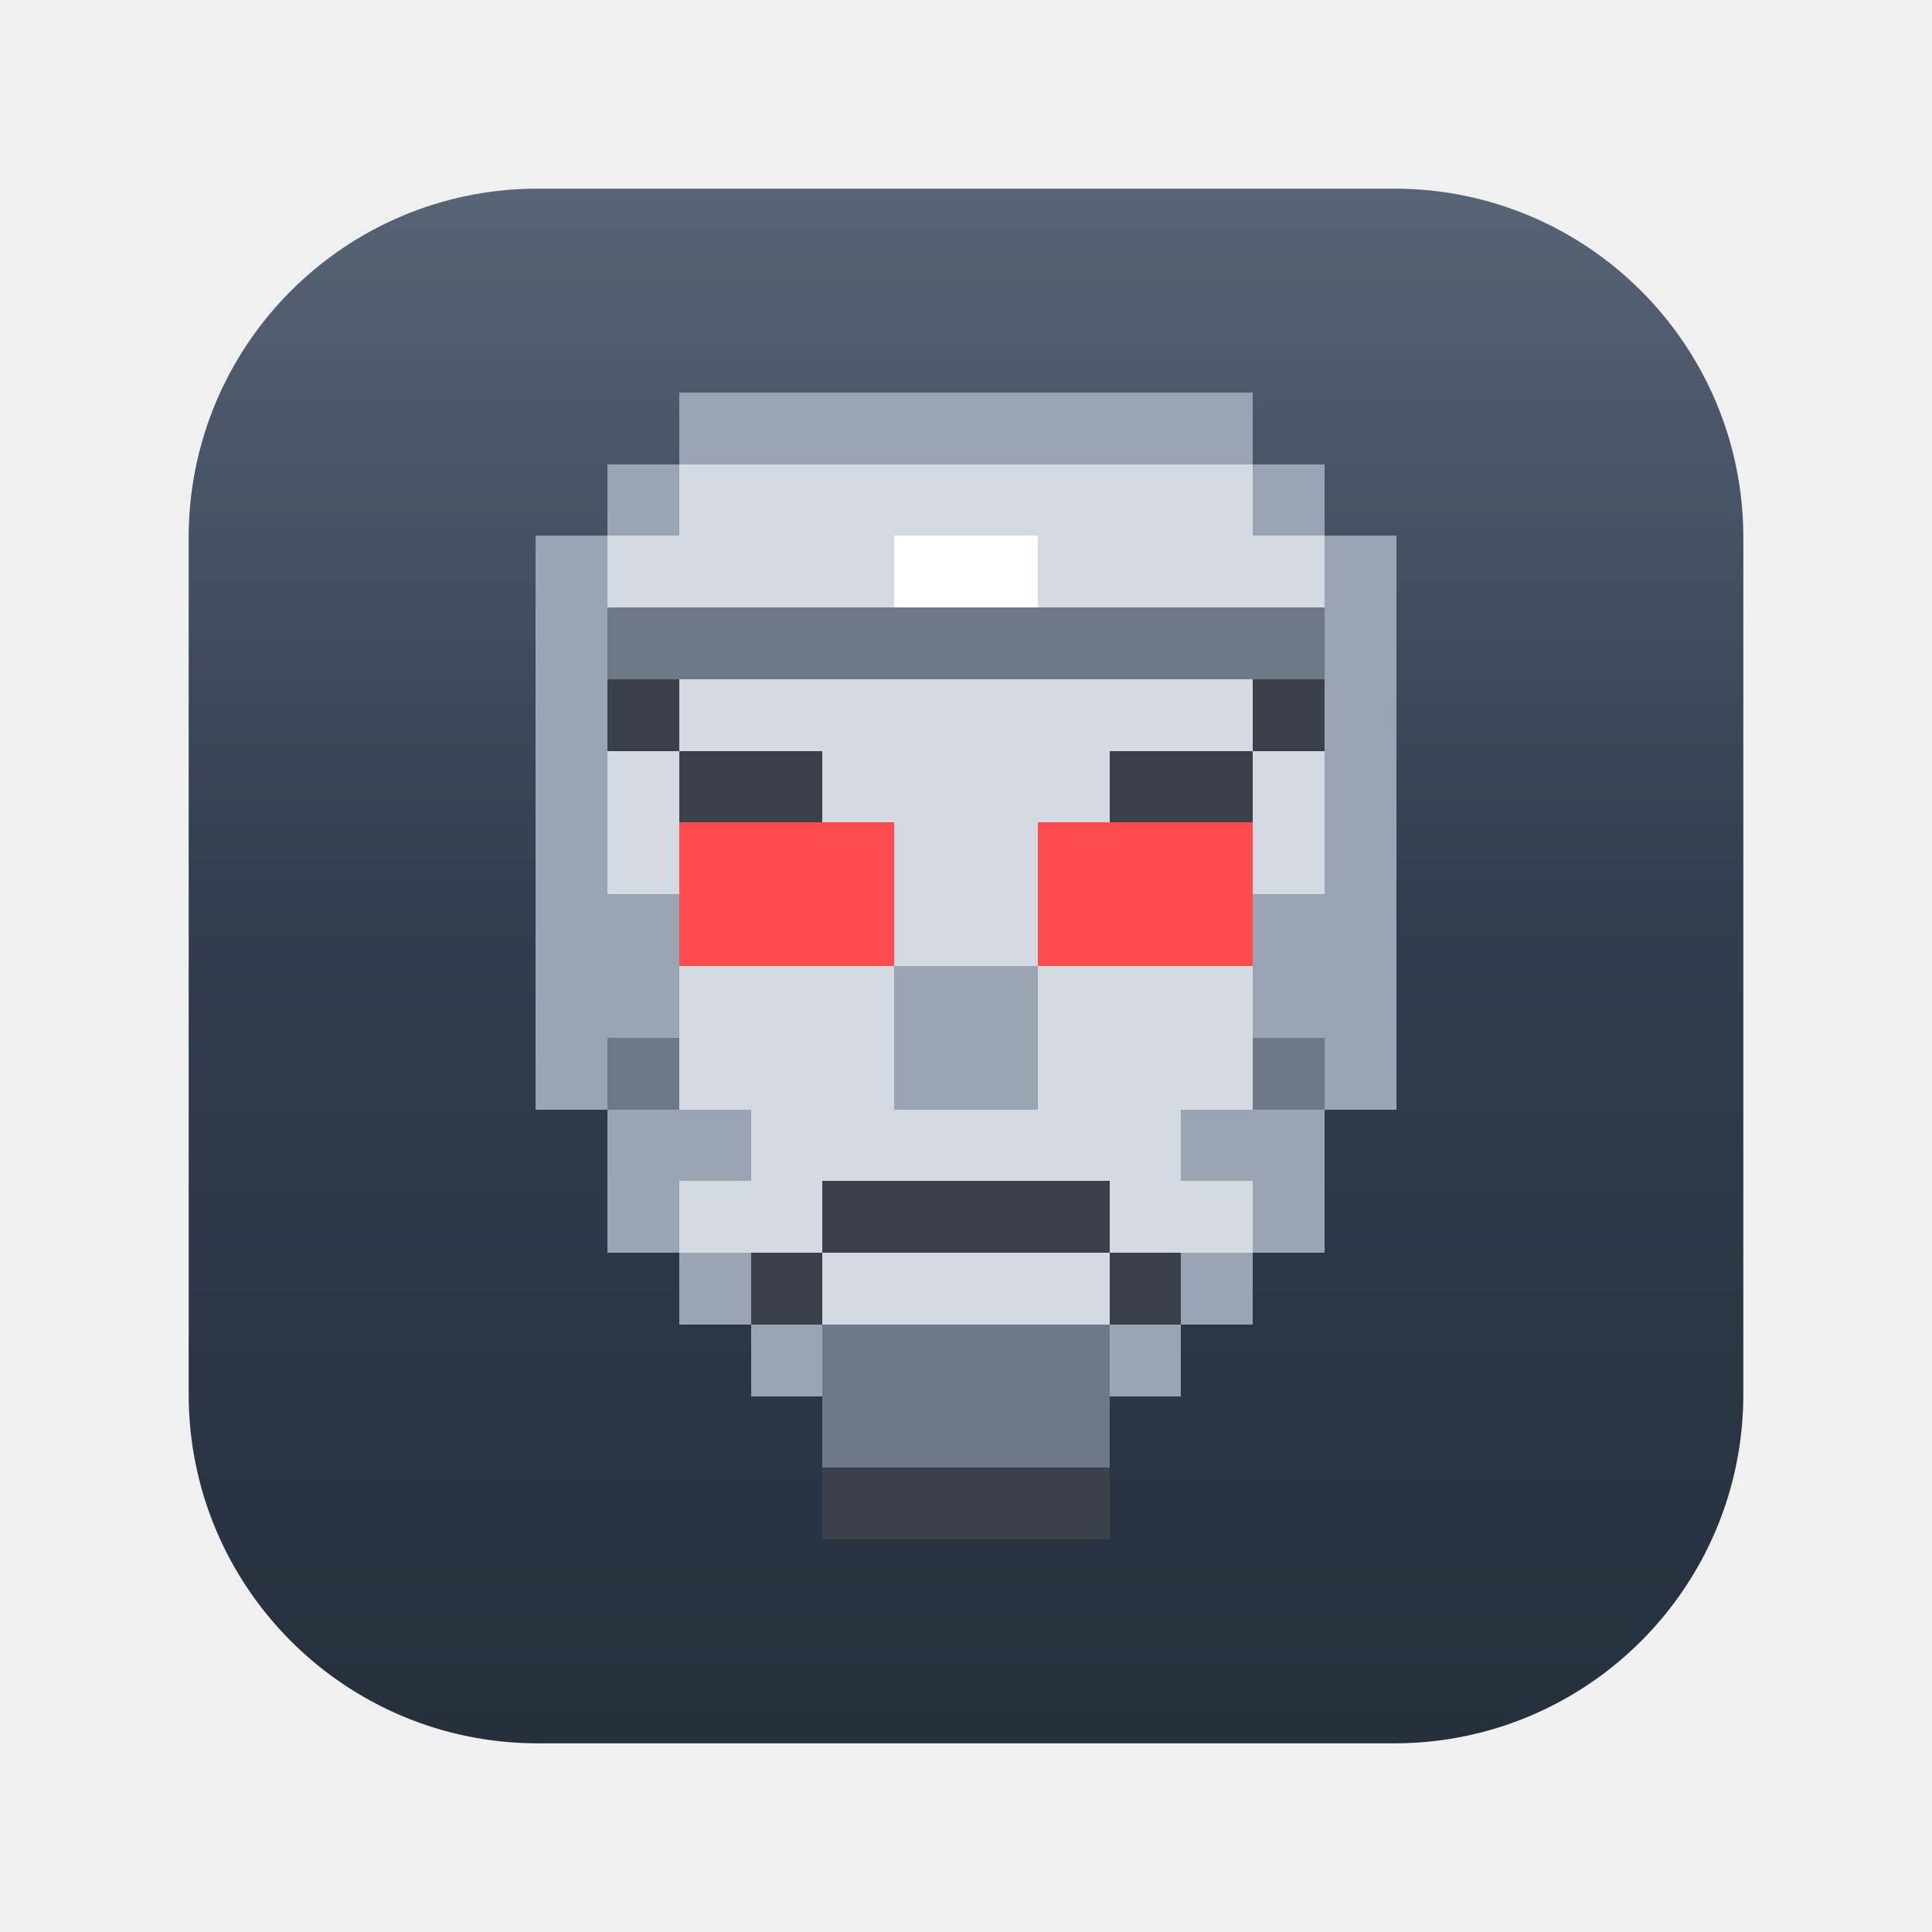
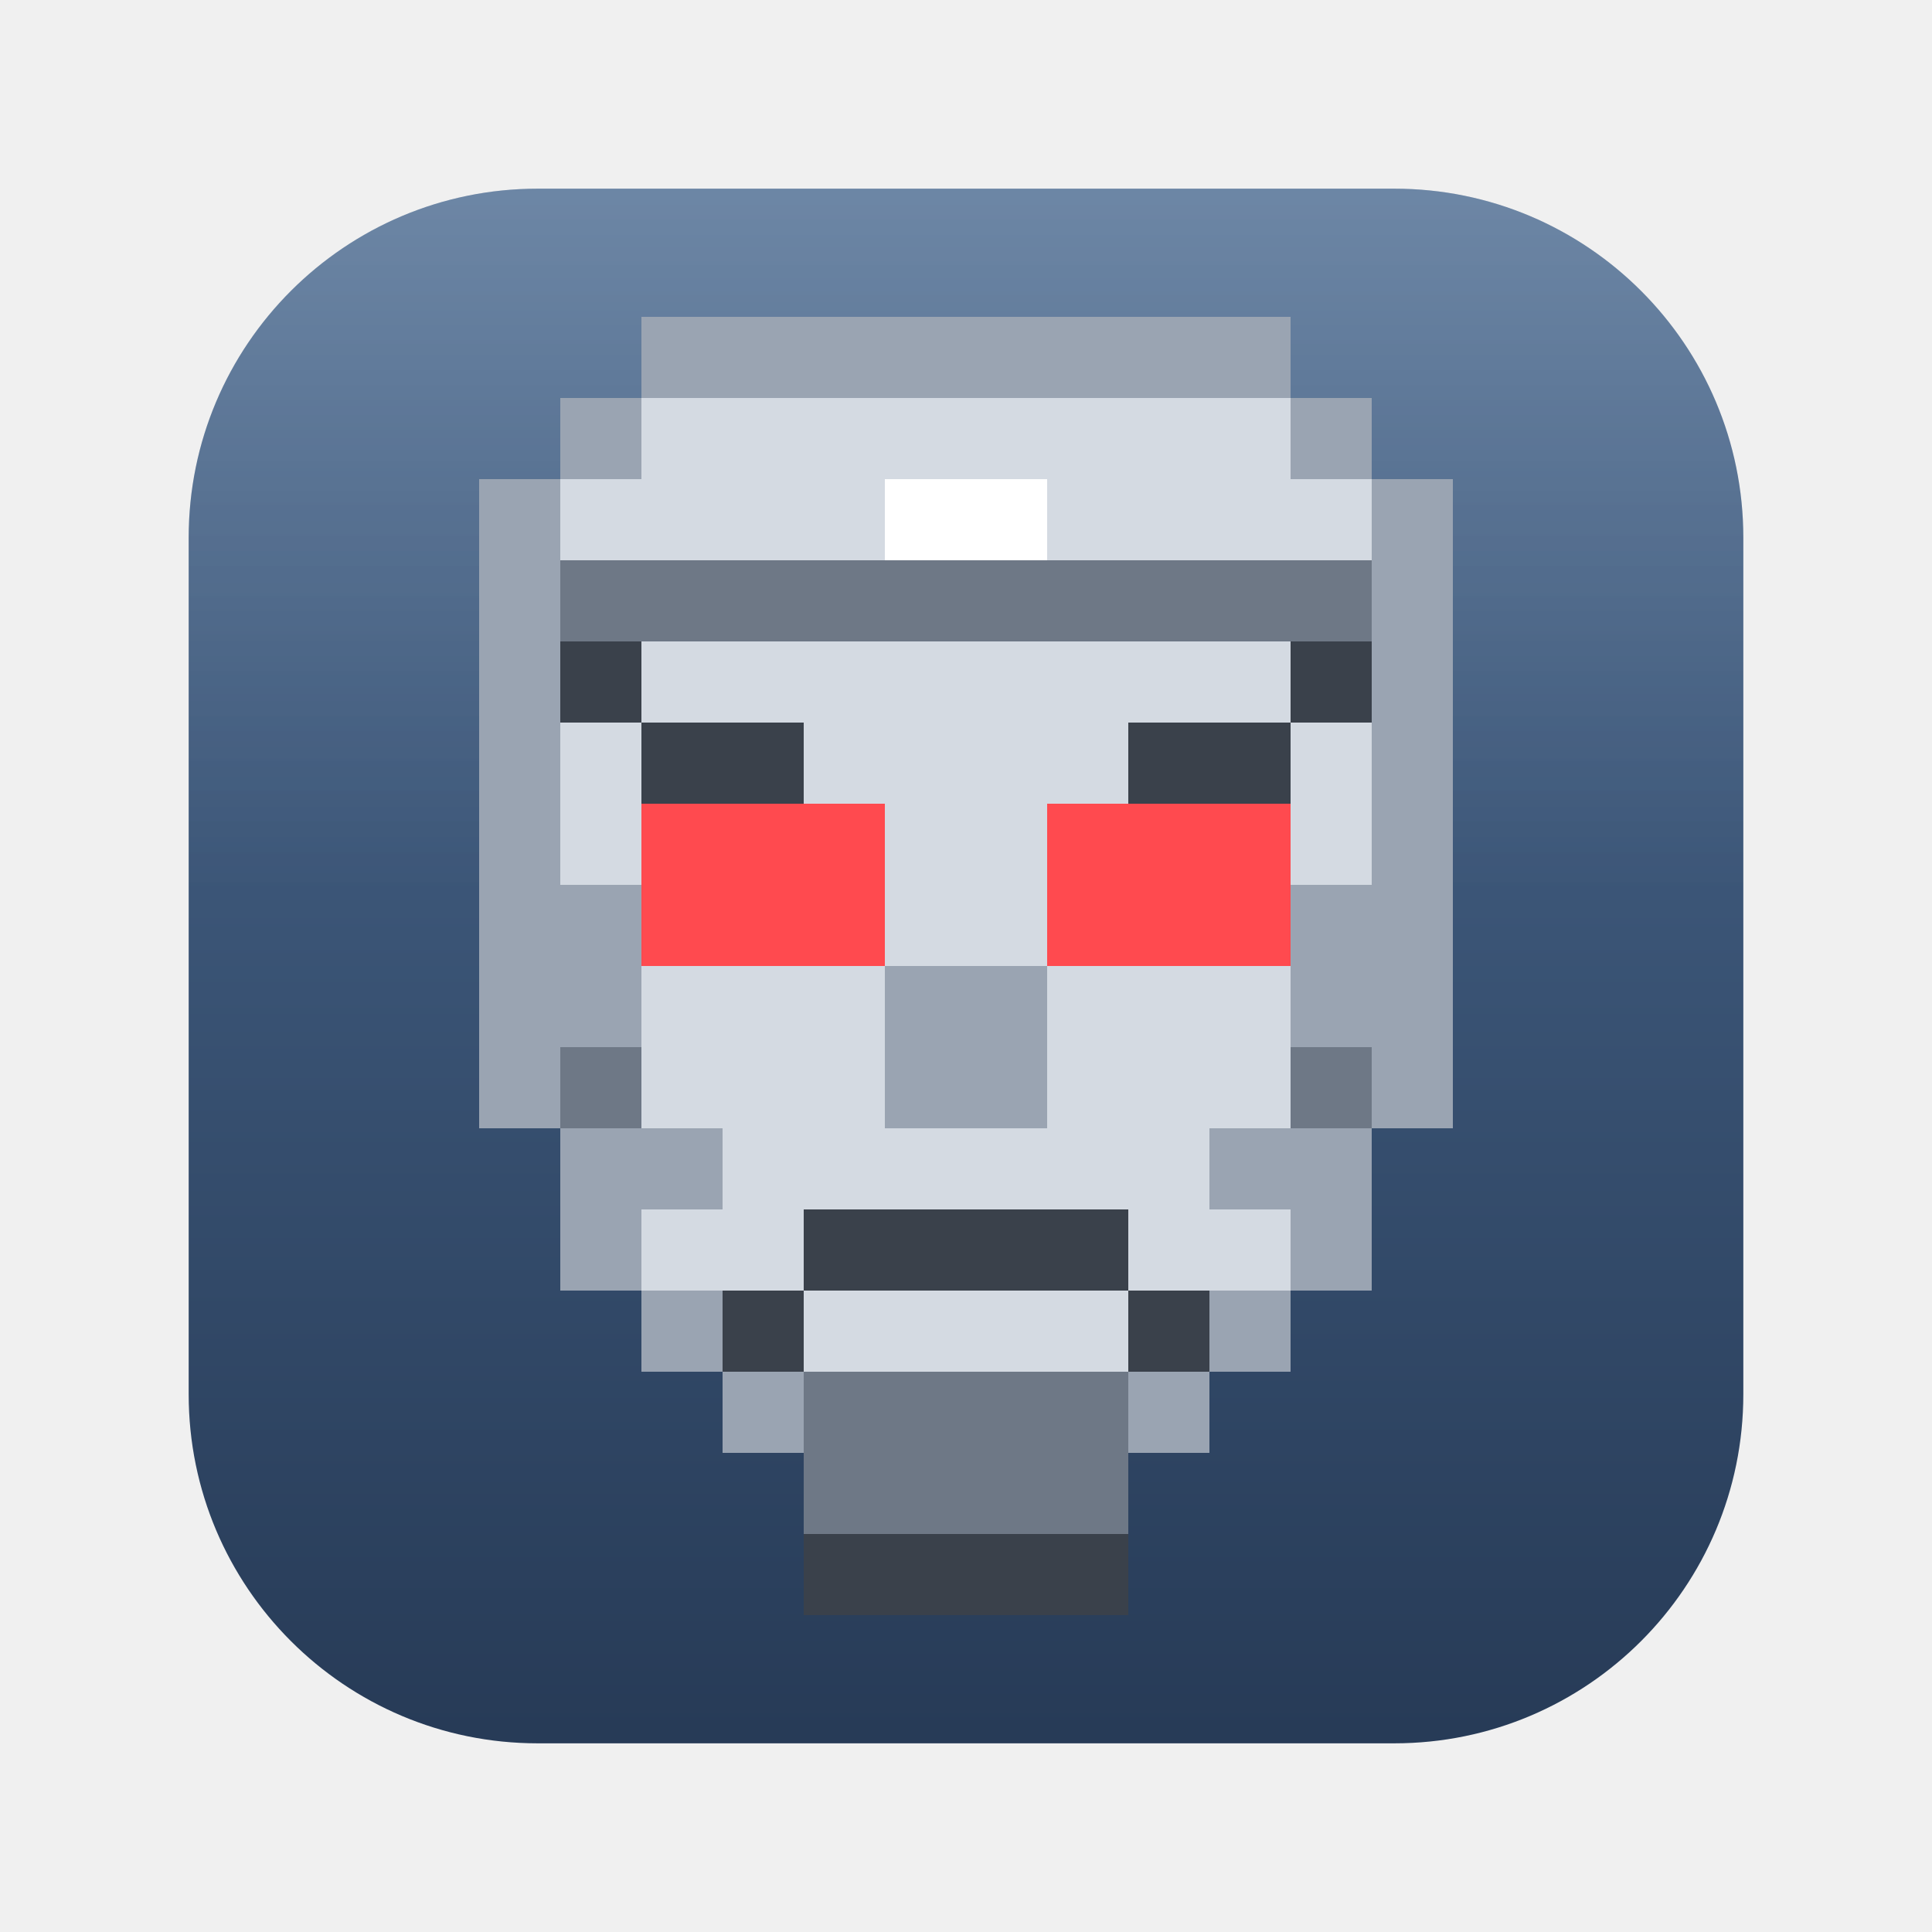
<svg xmlns="http://www.w3.org/2000/svg" viewBox="0 0 1024 1024" width="1024" height="1024">
  <defs>
    <linearGradient id="slate" x1="0" y1="0" x2="0" y2="1">
-       <stop offset="0" stop-color="#3B4A5E" />
-       <stop offset="1" stop-color="#26303D" />
+       <stop offset="0" stop-color="#4C6B91" />
+       <stop offset="1" stop-color="#273B57" />
    </linearGradient>
    <linearGradient id="toplight" x1="0" y1="0" x2="0" y2="1">
-       <stop offset="0" stop-color="#FFFFFF" stop-opacity=".14" />
+       <stop offset="0" stop-color="#FFFFFF" stop-opacity=".18" />
      <stop offset=".45" stop-color="#FFFFFF" stop-opacity="0" />
    </linearGradient>
  </defs>
  <rect x="100" y="100" width="824" height="824" rx="185" fill="url(#slate)" />
  <rect x="100" y="100" width="824" height="824" rx="185" fill="url(#toplight)" />
  <g shape-rendering="crispEdges">
-     <rect x="360" y="208" width="38" height="38" fill="#9AA4B2" />
-     <rect x="398" y="208" width="38" height="38" fill="#9AA4B2" />
-     <rect x="436" y="208" width="38" height="38" fill="#9AA4B2" />
-     <rect x="474" y="208" width="38" height="38" fill="#9AA4B2" />
-     <rect x="512" y="208" width="38" height="38" fill="#9AA4B2" />
-     <rect x="550" y="208" width="38" height="38" fill="#9AA4B2" />
-     <rect x="588" y="208" width="38" height="38" fill="#9AA4B2" />
-     <rect x="626" y="208" width="38" height="38" fill="#9AA4B2" />
-     <rect x="322" y="246" width="38" height="38" fill="#9AA4B2" />
-     <rect x="360" y="246" width="38" height="38" fill="#D4DAE2" />
-     <rect x="398" y="246" width="38" height="38" fill="#D4DAE2" />
-     <rect x="436" y="246" width="38" height="38" fill="#D4DAE2" />
-     <rect x="474" y="246" width="38" height="38" fill="#D4DAE2" />
-     <rect x="512" y="246" width="38" height="38" fill="#D4DAE2" />
-     <rect x="550" y="246" width="38" height="38" fill="#D4DAE2" />
-     <rect x="588" y="246" width="38" height="38" fill="#D4DAE2" />
-     <rect x="626" y="246" width="38" height="38" fill="#D4DAE2" />
-     <rect x="664" y="246" width="38" height="38" fill="#9AA4B2" />
-     <rect x="284" y="284" width="38" height="38" fill="#9AA4B2" />
-     <rect x="322" y="284" width="38" height="38" fill="#D4DAE2" />
-     <rect x="360" y="284" width="38" height="38" fill="#D4DAE2" />
-     <rect x="398" y="284" width="38" height="38" fill="#D4DAE2" />
-     <rect x="436" y="284" width="38" height="38" fill="#D4DAE2" />
-     <rect x="474" y="284" width="38" height="38" fill="#FFFFFF" />
-     <rect x="512" y="284" width="38" height="38" fill="#FFFFFF" />
-     <rect x="550" y="284" width="38" height="38" fill="#D4DAE2" />
-     <rect x="588" y="284" width="38" height="38" fill="#D4DAE2" />
-     <rect x="626" y="284" width="38" height="38" fill="#D4DAE2" />
-     <rect x="664" y="284" width="38" height="38" fill="#D4DAE2" />
-     <rect x="702" y="284" width="38" height="38" fill="#9AA4B2" />
-     <rect x="284" y="322" width="38" height="38" fill="#9AA4B2" />
-     <rect x="322" y="322" width="38" height="38" fill="#6E7886" />
-     <rect x="360" y="322" width="38" height="38" fill="#6E7886" />
-     <rect x="398" y="322" width="38" height="38" fill="#6E7886" />
-     <rect x="436" y="322" width="38" height="38" fill="#6E7886" />
-     <rect x="474" y="322" width="38" height="38" fill="#6E7886" />
-     <rect x="512" y="322" width="38" height="38" fill="#6E7886" />
-     <rect x="550" y="322" width="38" height="38" fill="#6E7886" />
-     <rect x="588" y="322" width="38" height="38" fill="#6E7886" />
-     <rect x="626" y="322" width="38" height="38" fill="#6E7886" />
-     <rect x="664" y="322" width="38" height="38" fill="#6E7886" />
-     <rect x="702" y="322" width="38" height="38" fill="#9AA4B2" />
-     <rect x="284" y="360" width="38" height="38" fill="#9AA4B2" />
-     <rect x="322" y="360" width="38" height="38" fill="#3A414B" />
-     <rect x="360" y="360" width="38" height="38" fill="#D4DAE2" />
-     <rect x="398" y="360" width="38" height="38" fill="#D4DAE2" />
-     <rect x="436" y="360" width="38" height="38" fill="#D4DAE2" />
-     <rect x="474" y="360" width="38" height="38" fill="#D4DAE2" />
-     <rect x="512" y="360" width="38" height="38" fill="#D4DAE2" />
-     <rect x="550" y="360" width="38" height="38" fill="#D4DAE2" />
-     <rect x="588" y="360" width="38" height="38" fill="#D4DAE2" />
-     <rect x="626" y="360" width="38" height="38" fill="#D4DAE2" />
-     <rect x="664" y="360" width="38" height="38" fill="#3A414B" />
-     <rect x="702" y="360" width="38" height="38" fill="#9AA4B2" />
-     <rect x="284" y="398" width="38" height="38" fill="#9AA4B2" />
-     <rect x="322" y="398" width="38" height="38" fill="#D4DAE2" />
-     <rect x="360" y="398" width="38" height="38" fill="#3A414B" />
-     <rect x="398" y="398" width="38" height="38" fill="#3A414B" />
-     <rect x="436" y="398" width="38" height="38" fill="#D4DAE2" />
-     <rect x="474" y="398" width="38" height="38" fill="#D4DAE2" />
-     <rect x="512" y="398" width="38" height="38" fill="#D4DAE2" />
-     <rect x="550" y="398" width="38" height="38" fill="#D4DAE2" />
-     <rect x="588" y="398" width="38" height="38" fill="#3A414B" />
-     <rect x="626" y="398" width="38" height="38" fill="#3A414B" />
-     <rect x="664" y="398" width="38" height="38" fill="#D4DAE2" />
-     <rect x="702" y="398" width="38" height="38" fill="#9AA4B2" />
-     <rect x="284" y="436" width="38" height="38" fill="#9AA4B2" />
-     <rect x="322" y="436" width="38" height="38" fill="#D4DAE2" />
-     <rect x="360" y="436" width="38" height="38" fill="#FF4A4F" />
-     <rect x="398" y="436" width="38" height="38" fill="#FF4A4F" />
-     <rect x="436" y="436" width="38" height="38" fill="#FF4A4F" />
-     <rect x="474" y="436" width="38" height="38" fill="#D4DAE2" />
-     <rect x="512" y="436" width="38" height="38" fill="#D4DAE2" />
-     <rect x="550" y="436" width="38" height="38" fill="#FF4A4F" />
-     <rect x="588" y="436" width="38" height="38" fill="#FF4A4F" />
-     <rect x="626" y="436" width="38" height="38" fill="#FF4A4F" />
-     <rect x="664" y="436" width="38" height="38" fill="#D4DAE2" />
-     <rect x="702" y="436" width="38" height="38" fill="#9AA4B2" />
-     <rect x="284" y="474" width="38" height="38" fill="#9AA4B2" />
-     <rect x="322" y="474" width="38" height="38" fill="#9AA4B2" />
-     <rect x="360" y="474" width="38" height="38" fill="#FF4A4F" />
-     <rect x="398" y="474" width="38" height="38" fill="#FF4A4F" />
-     <rect x="436" y="474" width="38" height="38" fill="#FF4A4F" />
-     <rect x="474" y="474" width="38" height="38" fill="#D4DAE2" />
-     <rect x="512" y="474" width="38" height="38" fill="#D4DAE2" />
-     <rect x="550" y="474" width="38" height="38" fill="#FF4A4F" />
-     <rect x="588" y="474" width="38" height="38" fill="#FF4A4F" />
-     <rect x="626" y="474" width="38" height="38" fill="#FF4A4F" />
-     <rect x="664" y="474" width="38" height="38" fill="#9AA4B2" />
-     <rect x="702" y="474" width="38" height="38" fill="#9AA4B2" />
-     <rect x="284" y="512" width="38" height="38" fill="#9AA4B2" />
-     <rect x="322" y="512" width="38" height="38" fill="#9AA4B2" />
-     <rect x="360" y="512" width="38" height="38" fill="#D4DAE2" />
-     <rect x="398" y="512" width="38" height="38" fill="#D4DAE2" />
-     <rect x="436" y="512" width="38" height="38" fill="#D4DAE2" />
-     <rect x="474" y="512" width="38" height="38" fill="#9AA4B2" />
-     <rect x="512" y="512" width="38" height="38" fill="#9AA4B2" />
-     <rect x="550" y="512" width="38" height="38" fill="#D4DAE2" />
-     <rect x="588" y="512" width="38" height="38" fill="#D4DAE2" />
-     <rect x="626" y="512" width="38" height="38" fill="#D4DAE2" />
-     <rect x="664" y="512" width="38" height="38" fill="#9AA4B2" />
-     <rect x="702" y="512" width="38" height="38" fill="#9AA4B2" />
-     <rect x="284" y="550" width="38" height="38" fill="#9AA4B2" />
-     <rect x="322" y="550" width="38" height="38" fill="#6E7886" />
-     <rect x="360" y="550" width="38" height="38" fill="#D4DAE2" />
-     <rect x="398" y="550" width="38" height="38" fill="#D4DAE2" />
-     <rect x="436" y="550" width="38" height="38" fill="#D4DAE2" />
-     <rect x="474" y="550" width="38" height="38" fill="#9AA4B2" />
-     <rect x="512" y="550" width="38" height="38" fill="#9AA4B2" />
-     <rect x="550" y="550" width="38" height="38" fill="#D4DAE2" />
-     <rect x="588" y="550" width="38" height="38" fill="#D4DAE2" />
-     <rect x="626" y="550" width="38" height="38" fill="#D4DAE2" />
-     <rect x="664" y="550" width="38" height="38" fill="#6E7886" />
-     <rect x="702" y="550" width="38" height="38" fill="#9AA4B2" />
-     <rect x="322" y="588" width="38" height="38" fill="#9AA4B2" />
-     <rect x="360" y="588" width="38" height="38" fill="#9AA4B2" />
-     <rect x="398" y="588" width="38" height="38" fill="#D4DAE2" />
-     <rect x="436" y="588" width="38" height="38" fill="#D4DAE2" />
-     <rect x="474" y="588" width="38" height="38" fill="#D4DAE2" />
-     <rect x="512" y="588" width="38" height="38" fill="#D4DAE2" />
-     <rect x="550" y="588" width="38" height="38" fill="#D4DAE2" />
-     <rect x="588" y="588" width="38" height="38" fill="#D4DAE2" />
-     <rect x="626" y="588" width="38" height="38" fill="#9AA4B2" />
-     <rect x="664" y="588" width="38" height="38" fill="#9AA4B2" />
-     <rect x="322" y="626" width="38" height="38" fill="#9AA4B2" />
-     <rect x="360" y="626" width="38" height="38" fill="#D4DAE2" />
-     <rect x="398" y="626" width="38" height="38" fill="#D4DAE2" />
-     <rect x="436" y="626" width="38" height="38" fill="#3A414B" />
-     <rect x="474" y="626" width="38" height="38" fill="#3A414B" />
-     <rect x="512" y="626" width="38" height="38" fill="#3A414B" />
-     <rect x="550" y="626" width="38" height="38" fill="#3A414B" />
-     <rect x="588" y="626" width="38" height="38" fill="#D4DAE2" />
-     <rect x="626" y="626" width="38" height="38" fill="#D4DAE2" />
-     <rect x="664" y="626" width="38" height="38" fill="#9AA4B2" />
-     <rect x="360" y="664" width="38" height="38" fill="#9AA4B2" />
-     <rect x="398" y="664" width="38" height="38" fill="#3A414B" />
-     <rect x="436" y="664" width="38" height="38" fill="#D4DAE2" />
-     <rect x="474" y="664" width="38" height="38" fill="#D4DAE2" />
-     <rect x="512" y="664" width="38" height="38" fill="#D4DAE2" />
-     <rect x="550" y="664" width="38" height="38" fill="#D4DAE2" />
-     <rect x="588" y="664" width="38" height="38" fill="#3A414B" />
-     <rect x="626" y="664" width="38" height="38" fill="#9AA4B2" />
-     <rect x="398" y="702" width="38" height="38" fill="#9AA4B2" />
-     <rect x="436" y="702" width="38" height="38" fill="#6E7886" />
-     <rect x="474" y="702" width="38" height="38" fill="#6E7886" />
-     <rect x="512" y="702" width="38" height="38" fill="#6E7886" />
-     <rect x="550" y="702" width="38" height="38" fill="#6E7886" />
-     <rect x="588" y="702" width="38" height="38" fill="#9AA4B2" />
-     <rect x="436" y="740" width="38" height="38" fill="#6E7886" />
-     <rect x="474" y="740" width="38" height="38" fill="#6E7886" />
-     <rect x="512" y="740" width="38" height="38" fill="#6E7886" />
-     <rect x="550" y="740" width="38" height="38" fill="#6E7886" />
-     <rect x="436" y="778" width="38" height="38" fill="#3A414B" />
-     <rect x="474" y="778" width="38" height="38" fill="#3A414B" />
-     <rect x="512" y="778" width="38" height="38" fill="#3A414B" />
-     <rect x="550" y="778" width="38" height="38" fill="#3A414B" />
+     <rect x="340" y="168" width="43" height="43" fill="#9AA4B2" />
+     <rect x="383" y="168" width="43" height="43" fill="#9AA4B2" />
+     <rect x="426" y="168" width="43" height="43" fill="#9AA4B2" />
+     <rect x="469" y="168" width="43" height="43" fill="#9AA4B2" />
+     <rect x="512" y="168" width="43" height="43" fill="#9AA4B2" />
+     <rect x="555" y="168" width="43" height="43" fill="#9AA4B2" />
+     <rect x="598" y="168" width="43" height="43" fill="#9AA4B2" />
+     <rect x="641" y="168" width="43" height="43" fill="#9AA4B2" />
+     <rect x="297" y="211" width="43" height="43" fill="#9AA4B2" />
+     <rect x="340" y="211" width="43" height="43" fill="#D4DAE2" />
+     <rect x="383" y="211" width="43" height="43" fill="#D4DAE2" />
+     <rect x="426" y="211" width="43" height="43" fill="#D4DAE2" />
+     <rect x="469" y="211" width="43" height="43" fill="#D4DAE2" />
+     <rect x="512" y="211" width="43" height="43" fill="#D4DAE2" />
+     <rect x="555" y="211" width="43" height="43" fill="#D4DAE2" />
+     <rect x="598" y="211" width="43" height="43" fill="#D4DAE2" />
+     <rect x="641" y="211" width="43" height="43" fill="#D4DAE2" />
+     <rect x="684" y="211" width="43" height="43" fill="#9AA4B2" />
+     <rect x="254" y="254" width="43" height="43" fill="#9AA4B2" />
+     <rect x="297" y="254" width="43" height="43" fill="#D4DAE2" />
+     <rect x="340" y="254" width="43" height="43" fill="#D4DAE2" />
+     <rect x="383" y="254" width="43" height="43" fill="#D4DAE2" />
+     <rect x="426" y="254" width="43" height="43" fill="#D4DAE2" />
+     <rect x="469" y="254" width="43" height="43" fill="#FFFFFF" />
+     <rect x="512" y="254" width="43" height="43" fill="#FFFFFF" />
+     <rect x="555" y="254" width="43" height="43" fill="#D4DAE2" />
+     <rect x="598" y="254" width="43" height="43" fill="#D4DAE2" />
+     <rect x="641" y="254" width="43" height="43" fill="#D4DAE2" />
+     <rect x="684" y="254" width="43" height="43" fill="#D4DAE2" />
+     <rect x="727" y="254" width="43" height="43" fill="#9AA4B2" />
+     <rect x="254" y="297" width="43" height="43" fill="#9AA4B2" />
+     <rect x="297" y="297" width="43" height="43" fill="#6E7886" />
+     <rect x="340" y="297" width="43" height="43" fill="#6E7886" />
+     <rect x="383" y="297" width="43" height="43" fill="#6E7886" />
+     <rect x="426" y="297" width="43" height="43" fill="#6E7886" />
+     <rect x="469" y="297" width="43" height="43" fill="#6E7886" />
+     <rect x="512" y="297" width="43" height="43" fill="#6E7886" />
+     <rect x="555" y="297" width="43" height="43" fill="#6E7886" />
+     <rect x="598" y="297" width="43" height="43" fill="#6E7886" />
+     <rect x="641" y="297" width="43" height="43" fill="#6E7886" />
+     <rect x="684" y="297" width="43" height="43" fill="#6E7886" />
+     <rect x="727" y="297" width="43" height="43" fill="#9AA4B2" />
+     <rect x="254" y="340" width="43" height="43" fill="#9AA4B2" />
+     <rect x="297" y="340" width="43" height="43" fill="#3A414B" />
+     <rect x="340" y="340" width="43" height="43" fill="#D4DAE2" />
+     <rect x="383" y="340" width="43" height="43" fill="#D4DAE2" />
+     <rect x="426" y="340" width="43" height="43" fill="#D4DAE2" />
+     <rect x="469" y="340" width="43" height="43" fill="#D4DAE2" />
+     <rect x="512" y="340" width="43" height="43" fill="#D4DAE2" />
+     <rect x="555" y="340" width="43" height="43" fill="#D4DAE2" />
+     <rect x="598" y="340" width="43" height="43" fill="#D4DAE2" />
+     <rect x="641" y="340" width="43" height="43" fill="#D4DAE2" />
+     <rect x="684" y="340" width="43" height="43" fill="#3A414B" />
+     <rect x="727" y="340" width="43" height="43" fill="#9AA4B2" />
+     <rect x="254" y="383" width="43" height="43" fill="#9AA4B2" />
+     <rect x="297" y="383" width="43" height="43" fill="#D4DAE2" />
+     <rect x="340" y="383" width="43" height="43" fill="#3A414B" />
+     <rect x="383" y="383" width="43" height="43" fill="#3A414B" />
+     <rect x="426" y="383" width="43" height="43" fill="#D4DAE2" />
+     <rect x="469" y="383" width="43" height="43" fill="#D4DAE2" />
+     <rect x="512" y="383" width="43" height="43" fill="#D4DAE2" />
+     <rect x="555" y="383" width="43" height="43" fill="#D4DAE2" />
+     <rect x="598" y="383" width="43" height="43" fill="#3A414B" />
+     <rect x="641" y="383" width="43" height="43" fill="#3A414B" />
+     <rect x="684" y="383" width="43" height="43" fill="#D4DAE2" />
+     <rect x="727" y="383" width="43" height="43" fill="#9AA4B2" />
+     <rect x="254" y="426" width="43" height="43" fill="#9AA4B2" />
+     <rect x="297" y="426" width="43" height="43" fill="#D4DAE2" />
+     <rect x="340" y="426" width="43" height="43" fill="#FF4A4F" />
+     <rect x="383" y="426" width="43" height="43" fill="#FF4A4F" />
+     <rect x="426" y="426" width="43" height="43" fill="#FF4A4F" />
+     <rect x="469" y="426" width="43" height="43" fill="#D4DAE2" />
+     <rect x="512" y="426" width="43" height="43" fill="#D4DAE2" />
+     <rect x="555" y="426" width="43" height="43" fill="#FF4A4F" />
+     <rect x="598" y="426" width="43" height="43" fill="#FF4A4F" />
+     <rect x="641" y="426" width="43" height="43" fill="#FF4A4F" />
+     <rect x="684" y="426" width="43" height="43" fill="#D4DAE2" />
+     <rect x="727" y="426" width="43" height="43" fill="#9AA4B2" />
+     <rect x="254" y="469" width="43" height="43" fill="#9AA4B2" />
+     <rect x="297" y="469" width="43" height="43" fill="#9AA4B2" />
+     <rect x="340" y="469" width="43" height="43" fill="#FF4A4F" />
+     <rect x="383" y="469" width="43" height="43" fill="#FF4A4F" />
+     <rect x="426" y="469" width="43" height="43" fill="#FF4A4F" />
+     <rect x="469" y="469" width="43" height="43" fill="#D4DAE2" />
+     <rect x="512" y="469" width="43" height="43" fill="#D4DAE2" />
+     <rect x="555" y="469" width="43" height="43" fill="#FF4A4F" />
+     <rect x="598" y="469" width="43" height="43" fill="#FF4A4F" />
+     <rect x="641" y="469" width="43" height="43" fill="#FF4A4F" />
+     <rect x="684" y="469" width="43" height="43" fill="#9AA4B2" />
+     <rect x="727" y="469" width="43" height="43" fill="#9AA4B2" />
+     <rect x="254" y="512" width="43" height="43" fill="#9AA4B2" />
+     <rect x="297" y="512" width="43" height="43" fill="#9AA4B2" />
+     <rect x="340" y="512" width="43" height="43" fill="#D4DAE2" />
+     <rect x="383" y="512" width="43" height="43" fill="#D4DAE2" />
+     <rect x="426" y="512" width="43" height="43" fill="#D4DAE2" />
+     <rect x="469" y="512" width="43" height="43" fill="#9AA4B2" />
+     <rect x="512" y="512" width="43" height="43" fill="#9AA4B2" />
+     <rect x="555" y="512" width="43" height="43" fill="#D4DAE2" />
+     <rect x="598" y="512" width="43" height="43" fill="#D4DAE2" />
+     <rect x="641" y="512" width="43" height="43" fill="#D4DAE2" />
+     <rect x="684" y="512" width="43" height="43" fill="#9AA4B2" />
+     <rect x="727" y="512" width="43" height="43" fill="#9AA4B2" />
+     <rect x="254" y="555" width="43" height="43" fill="#9AA4B2" />
+     <rect x="297" y="555" width="43" height="43" fill="#6E7886" />
+     <rect x="340" y="555" width="43" height="43" fill="#D4DAE2" />
+     <rect x="383" y="555" width="43" height="43" fill="#D4DAE2" />
+     <rect x="426" y="555" width="43" height="43" fill="#D4DAE2" />
+     <rect x="469" y="555" width="43" height="43" fill="#9AA4B2" />
+     <rect x="512" y="555" width="43" height="43" fill="#9AA4B2" />
+     <rect x="555" y="555" width="43" height="43" fill="#D4DAE2" />
+     <rect x="598" y="555" width="43" height="43" fill="#D4DAE2" />
+     <rect x="641" y="555" width="43" height="43" fill="#D4DAE2" />
+     <rect x="684" y="555" width="43" height="43" fill="#6E7886" />
+     <rect x="727" y="555" width="43" height="43" fill="#9AA4B2" />
+     <rect x="297" y="598" width="43" height="43" fill="#9AA4B2" />
+     <rect x="340" y="598" width="43" height="43" fill="#9AA4B2" />
+     <rect x="383" y="598" width="43" height="43" fill="#D4DAE2" />
+     <rect x="426" y="598" width="43" height="43" fill="#D4DAE2" />
+     <rect x="469" y="598" width="43" height="43" fill="#D4DAE2" />
+     <rect x="512" y="598" width="43" height="43" fill="#D4DAE2" />
+     <rect x="555" y="598" width="43" height="43" fill="#D4DAE2" />
+     <rect x="598" y="598" width="43" height="43" fill="#D4DAE2" />
+     <rect x="641" y="598" width="43" height="43" fill="#9AA4B2" />
+     <rect x="684" y="598" width="43" height="43" fill="#9AA4B2" />
+     <rect x="297" y="641" width="43" height="43" fill="#9AA4B2" />
+     <rect x="340" y="641" width="43" height="43" fill="#D4DAE2" />
+     <rect x="383" y="641" width="43" height="43" fill="#D4DAE2" />
+     <rect x="426" y="641" width="43" height="43" fill="#3A414B" />
+     <rect x="469" y="641" width="43" height="43" fill="#3A414B" />
+     <rect x="512" y="641" width="43" height="43" fill="#3A414B" />
+     <rect x="555" y="641" width="43" height="43" fill="#3A414B" />
+     <rect x="598" y="641" width="43" height="43" fill="#D4DAE2" />
+     <rect x="641" y="641" width="43" height="43" fill="#D4DAE2" />
+     <rect x="684" y="641" width="43" height="43" fill="#9AA4B2" />
+     <rect x="340" y="684" width="43" height="43" fill="#9AA4B2" />
+     <rect x="383" y="684" width="43" height="43" fill="#3A414B" />
+     <rect x="426" y="684" width="43" height="43" fill="#D4DAE2" />
+     <rect x="469" y="684" width="43" height="43" fill="#D4DAE2" />
+     <rect x="512" y="684" width="43" height="43" fill="#D4DAE2" />
+     <rect x="555" y="684" width="43" height="43" fill="#D4DAE2" />
+     <rect x="598" y="684" width="43" height="43" fill="#3A414B" />
+     <rect x="641" y="684" width="43" height="43" fill="#9AA4B2" />
+     <rect x="383" y="727" width="43" height="43" fill="#9AA4B2" />
+     <rect x="426" y="727" width="43" height="43" fill="#6E7886" />
+     <rect x="469" y="727" width="43" height="43" fill="#6E7886" />
+     <rect x="512" y="727" width="43" height="43" fill="#6E7886" />
+     <rect x="555" y="727" width="43" height="43" fill="#6E7886" />
+     <rect x="598" y="727" width="43" height="43" fill="#9AA4B2" />
+     <rect x="426" y="770" width="43" height="43" fill="#6E7886" />
+     <rect x="469" y="770" width="43" height="43" fill="#6E7886" />
+     <rect x="512" y="770" width="43" height="43" fill="#6E7886" />
+     <rect x="555" y="770" width="43" height="43" fill="#6E7886" />
+     <rect x="426" y="813" width="43" height="43" fill="#3A414B" />
+     <rect x="469" y="813" width="43" height="43" fill="#3A414B" />
+     <rect x="512" y="813" width="43" height="43" fill="#3A414B" />
+     <rect x="555" y="813" width="43" height="43" fill="#3A414B" />
  </g>
</svg>
